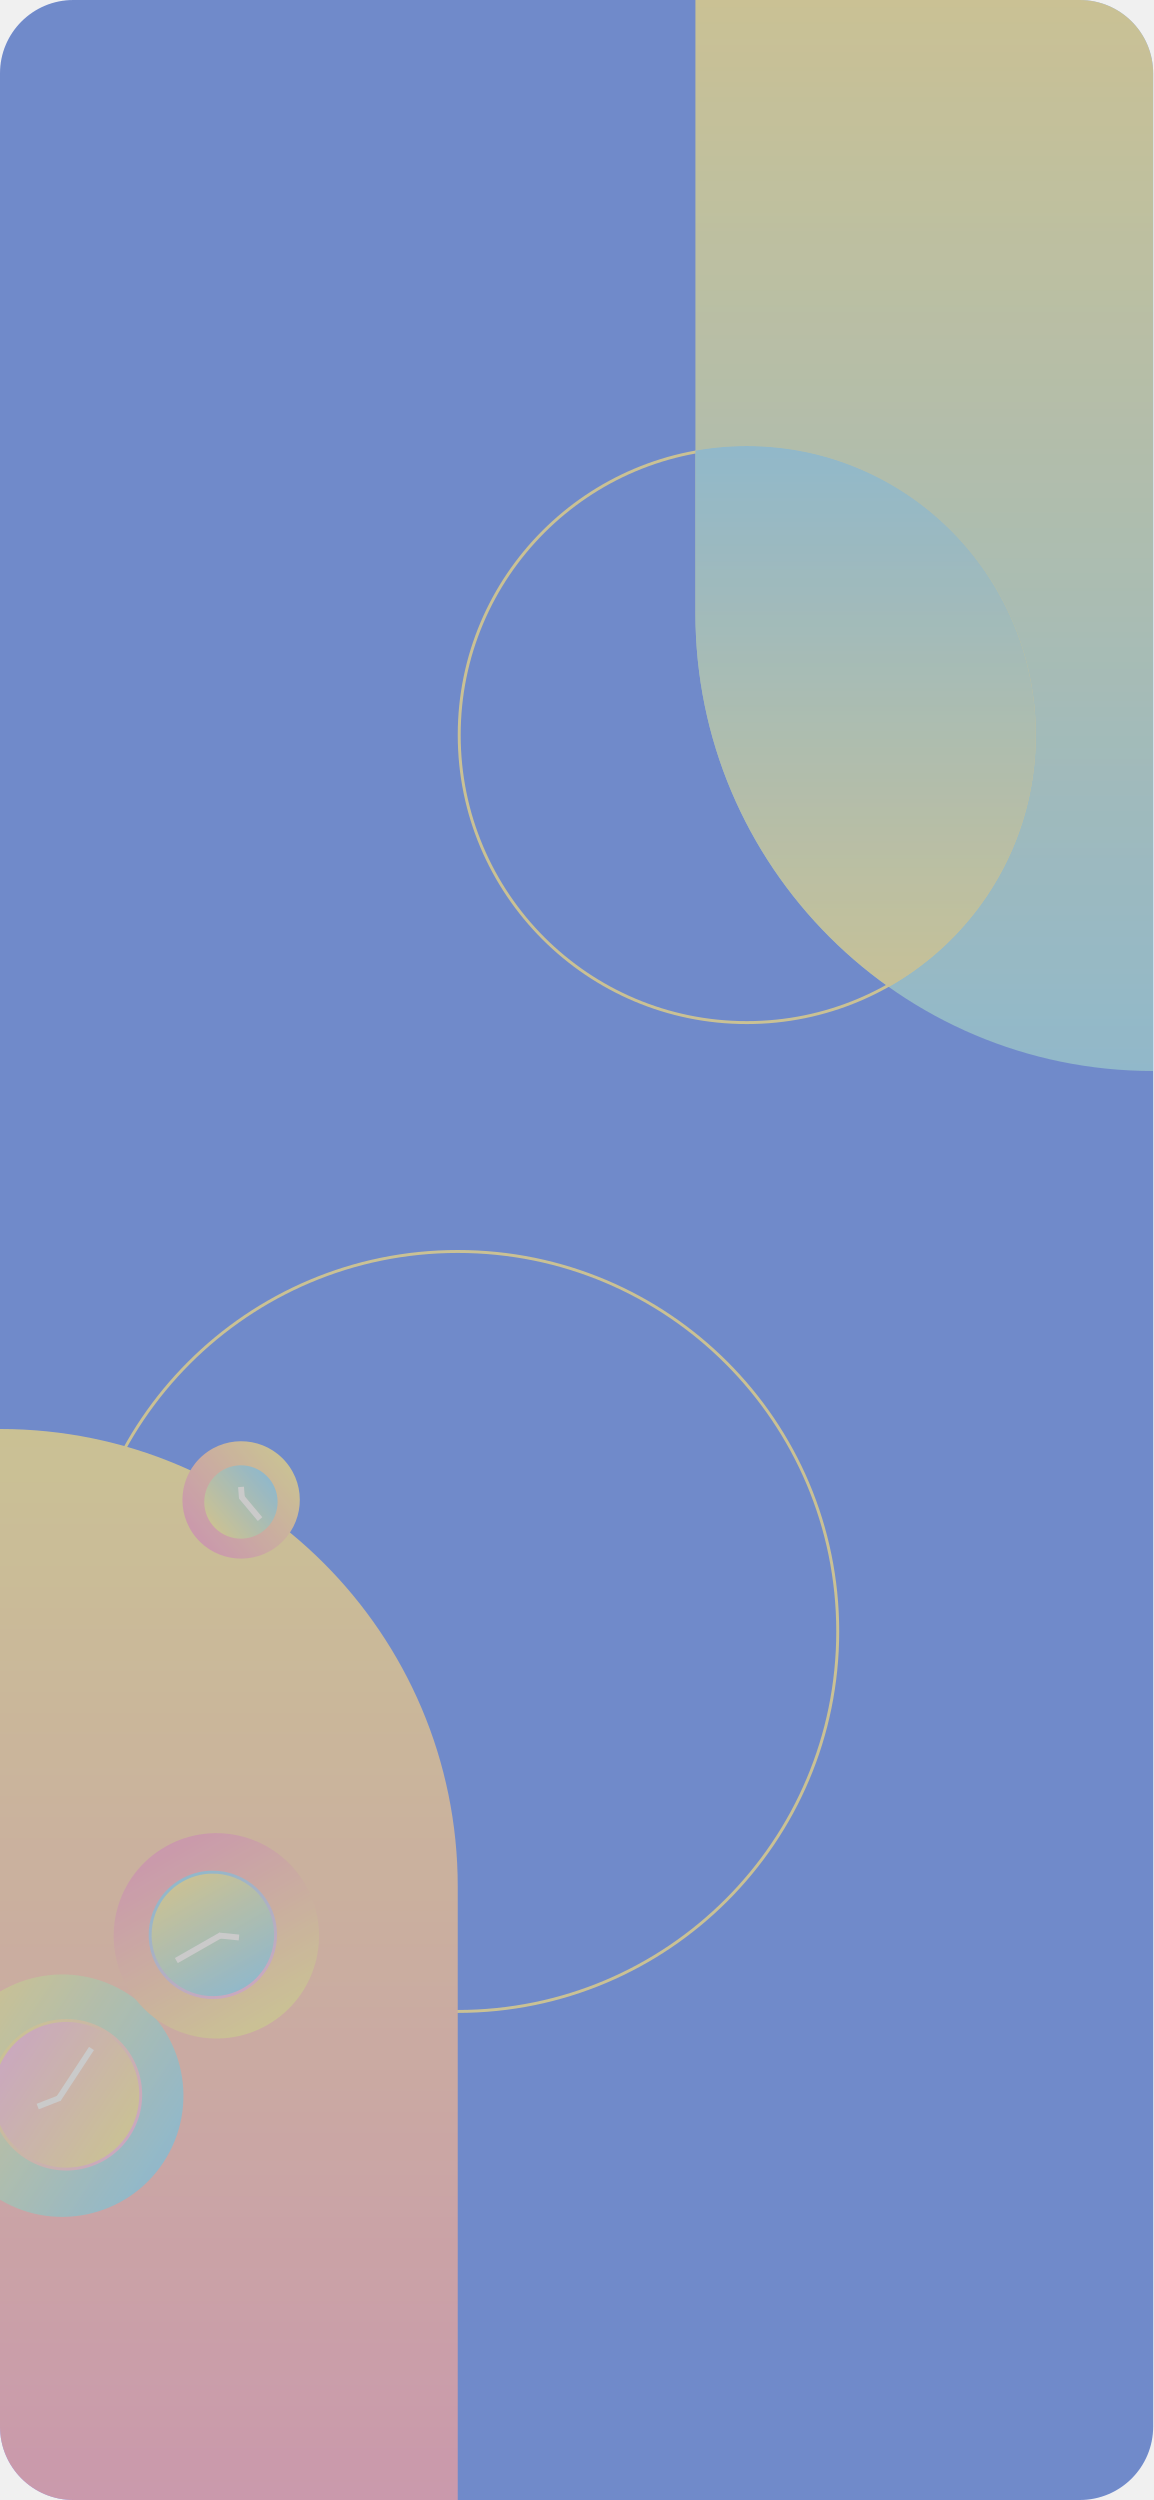
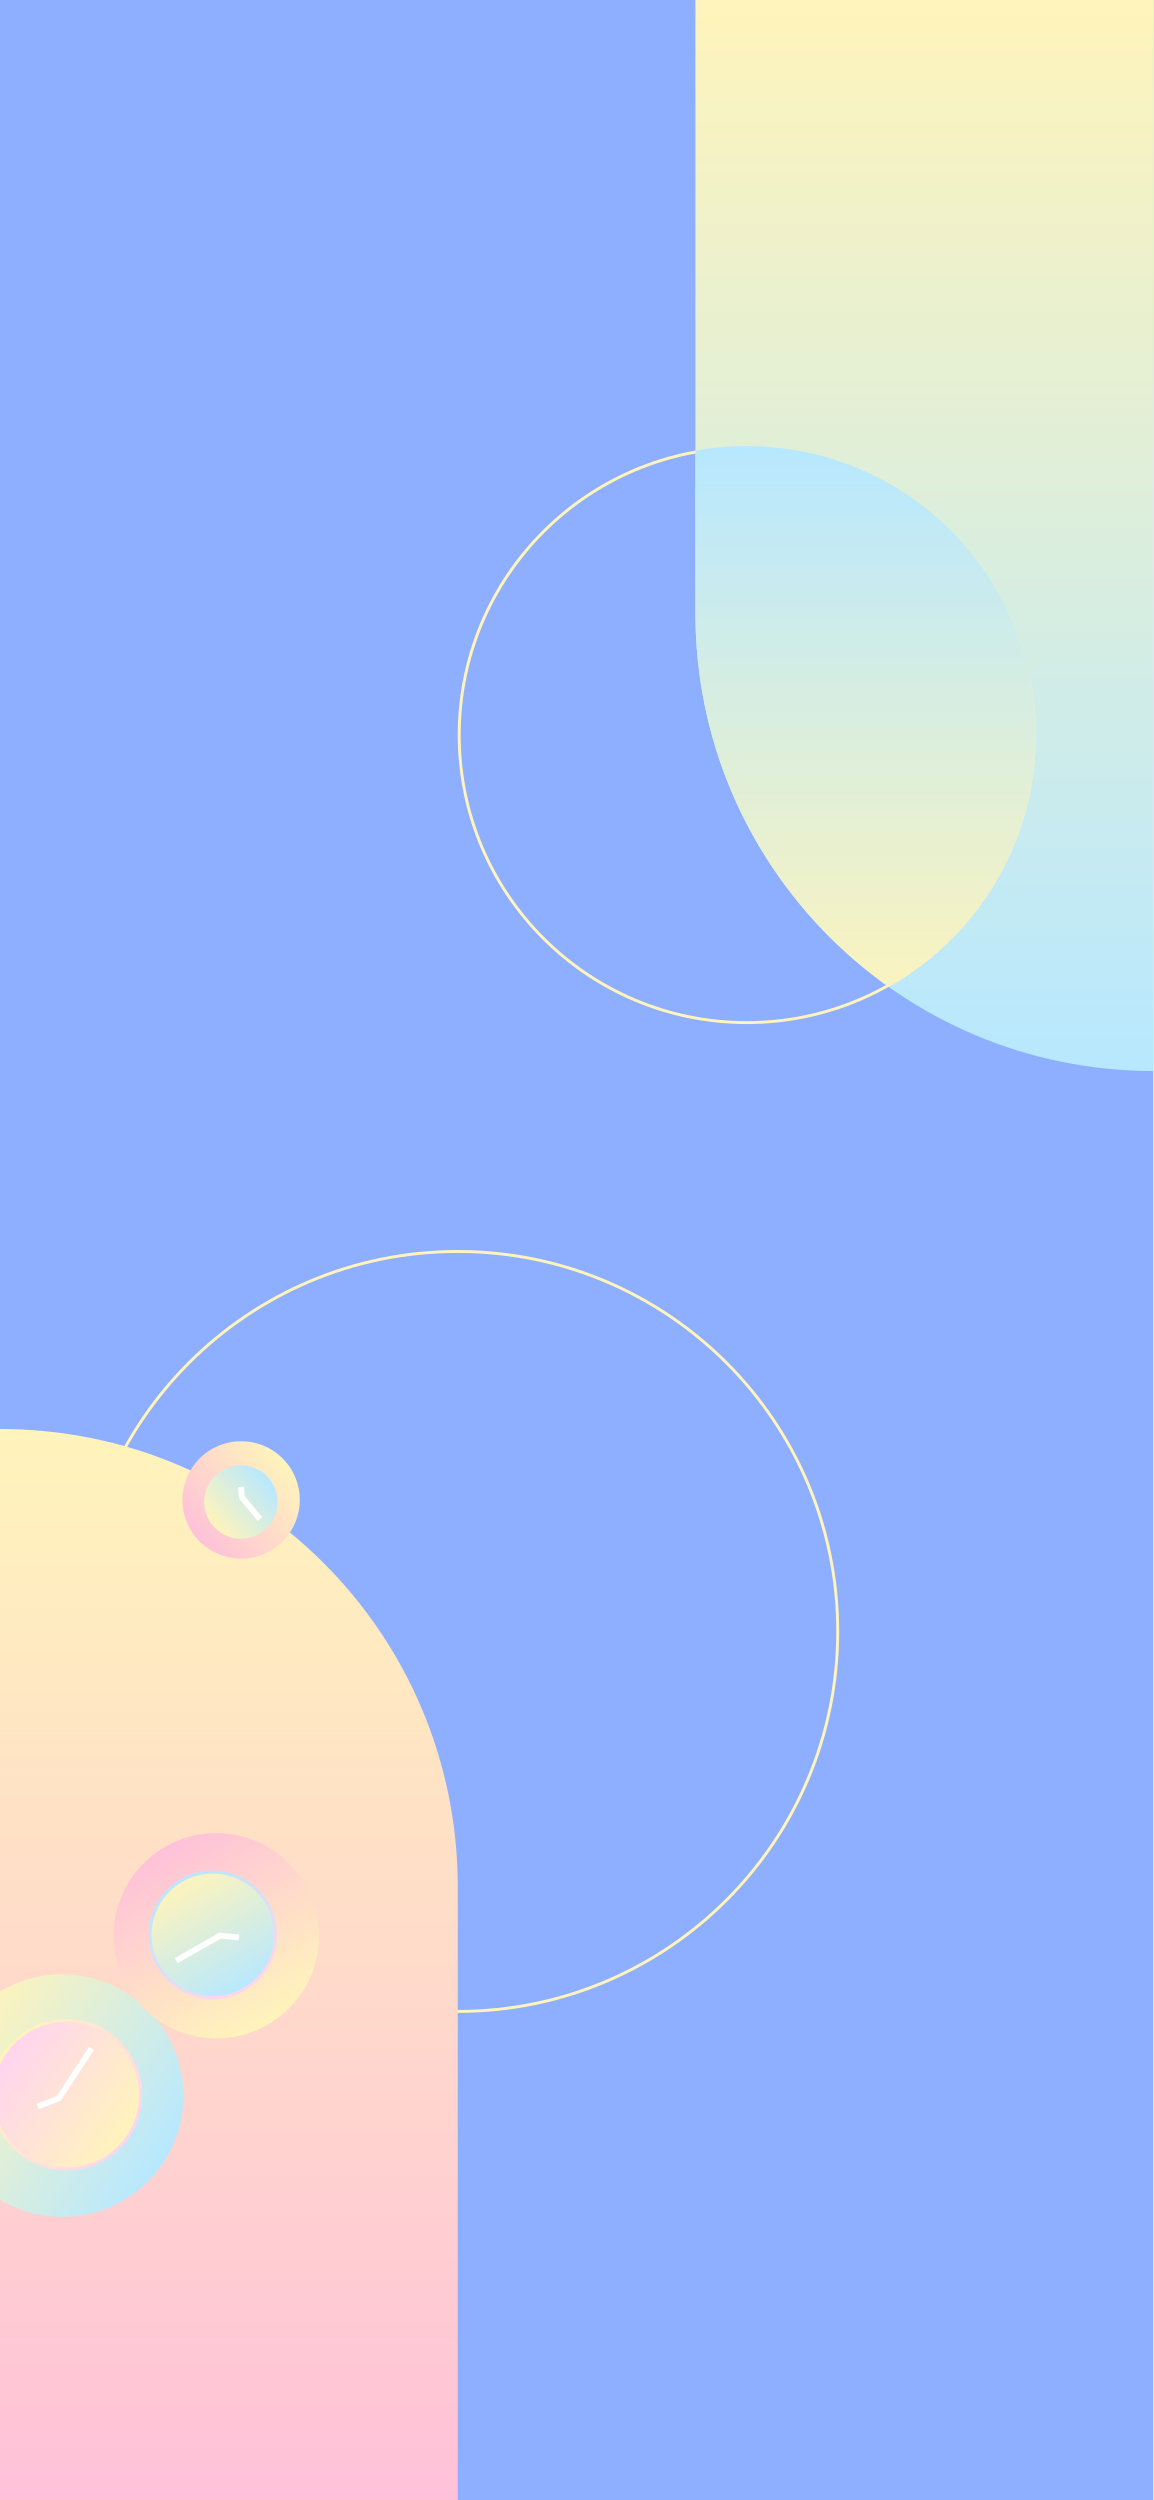
<svg xmlns="http://www.w3.org/2000/svg" width="393" height="852" viewBox="0 0 393 852" fill="none">
  <g clip-path="url(#clip0_2026_1370)">
-     <rect width="393" height="852" rx="25" fill="white" />
+     <rect width="393" height="852" fill="white" />
    <path d="M393 852H0V0H393V852Z" fill="#8EAEFF" />
    <path d="M237 0H393V365C306.844 365 237 295.156 237 209V0Z" fill="url(#paint0_linear_2026_1370)" />
    <circle cx="156" cy="556" r="129.5" stroke="#FFF4BB" />
    <path d="M0 487C86.156 487 156 556.844 156 643V852H0V487Z" fill="url(#paint1_linear_2026_1370)" />
    <circle cx="254.5" cy="250.5" r="98" stroke="#FFF4BB" />
    <mask id="mask0_2026_1370" style="mask-type:alpha" maskUnits="userSpaceOnUse" x="237" y="136" width="156" height="229">
      <path d="M237 136H393V365C306.844 365 237 295.156 237 209V136Z" fill="url(#paint2_linear_2026_1370)" />
    </mask>
    <g mask="url(#mask0_2026_1370)">
      <circle cx="254.5" cy="250.5" r="98.5" fill="url(#paint3_linear_2026_1370)" />
    </g>
    <circle cx="41.311" cy="41.311" r="41.311" transform="matrix(0.548442 -0.836189 -0.836189 -0.548442 33.0883 771.402)" fill="url(#paint4_linear_2026_1370)" />
    <circle cx="22.631" cy="713.904" r="25.32" transform="rotate(-56.7398 22.6311 713.904)" fill="url(#paint5_linear_2026_1370)" stroke="url(#paint6_linear_2026_1370)" />
    <line x1="19.852" y1="715.396" x2="31.181" y2="698.124" stroke="white" stroke-width="2" />
    <line x1="12.851" y1="717.913" x2="20.463" y2="714.931" stroke="white" stroke-width="2" />
    <circle cx="34.991" cy="34.991" r="34.991" transform="matrix(-0.868566 0.495573 0.495573 0.868566 86.7848 612)" fill="url(#paint7_linear_2026_1370)" />
    <circle cx="72.54" cy="659.407" r="21.37" transform="rotate(150.292 72.5399 659.407)" fill="url(#paint8_linear_2026_1370)" stroke="url(#paint9_linear_2026_1370)" />
    <line x1="75.287" y1="659.483" x2="60.091" y2="668.154" stroke="white" stroke-width="2" />
    <line x1="81.448" y1="660.3" x2="74.556" y2="659.619" stroke="white" stroke-width="2" />
    <circle cx="20" cy="20" r="20" transform="matrix(0.641855 0.766826 0.766826 -0.641855 54 508.674)" fill="url(#paint10_linear_2026_1370)" />
    <circle cx="82.111" cy="511.878" r="12.5" transform="rotate(50.0697 82.1111 511.878)" fill="url(#paint11_linear_2026_1370)" />
    <line x1="82.204" y1="510.05" x2="88.622" y2="517.718" stroke="white" stroke-width="2" />
    <line x1="82.137" y1="506.743" x2="82.453" y2="510.688" stroke="white" stroke-width="2" />
-     <rect width="393" height="852" fill="black" fill-opacity="0.21" />
  </g>
  <defs>
    <linearGradient id="paint0_linear_2026_1370" x1="315" y1="0" x2="315" y2="365" gradientUnits="userSpaceOnUse">
      <stop stop-color="#FFF4BB" />
      <stop offset="1" stop-color="#B7E8FF" />
    </linearGradient>
    <linearGradient id="paint1_linear_2026_1370" x1="78" y1="487" x2="78" y2="852" gradientUnits="userSpaceOnUse">
      <stop stop-color="#FFF4BB" />
      <stop offset="1" stop-color="#FFC1D9" />
      <stop offset="1" stop-color="#FFC1D9" />
    </linearGradient>
    <linearGradient id="paint2_linear_2026_1370" x1="315" y1="136" x2="315" y2="365" gradientUnits="userSpaceOnUse">
      <stop stop-color="#FFF4BB" />
      <stop offset="1" stop-color="#A1CCDA" />
    </linearGradient>
    <linearGradient id="paint3_linear_2026_1370" x1="254.5" y1="152" x2="254.5" y2="349" gradientUnits="userSpaceOnUse">
      <stop stop-color="#B7E8FF" />
      <stop offset="1" stop-color="#FFF4BB" />
    </linearGradient>
    <linearGradient id="paint4_linear_2026_1370" x1="41.311" y1="0" x2="41.311" y2="82.623" gradientUnits="userSpaceOnUse">
      <stop stop-color="#B7E8FF" />
      <stop offset="1" stop-color="#FFF4BB" />
    </linearGradient>
    <linearGradient id="paint5_linear_2026_1370" x1="22.631" y1="688.084" x2="22.631" y2="739.723" gradientUnits="userSpaceOnUse">
      <stop stop-color="#FFD4F0" />
      <stop offset="1" stop-color="#FFF4BB" />
    </linearGradient>
    <linearGradient id="paint6_linear_2026_1370" x1="22.631" y1="688.084" x2="22.631" y2="739.723" gradientUnits="userSpaceOnUse">
      <stop stop-color="#FFF4BB" />
      <stop offset="1" stop-color="#FFD4F0" />
    </linearGradient>
    <linearGradient id="paint7_linear_2026_1370" x1="34.991" y1="0" x2="34.991" y2="69.983" gradientUnits="userSpaceOnUse">
      <stop stop-color="#FFC1D9" />
      <stop offset="1" stop-color="#FFF4BB" />
    </linearGradient>
    <linearGradient id="paint8_linear_2026_1370" x1="72.54" y1="637.538" x2="72.54" y2="681.277" gradientUnits="userSpaceOnUse">
      <stop stop-color="#B7E8FF" />
      <stop offset="1" stop-color="#FFF4BB" />
    </linearGradient>
    <linearGradient id="paint9_linear_2026_1370" x1="72.54" y1="637.538" x2="72.54" y2="681.277" gradientUnits="userSpaceOnUse">
      <stop stop-color="#FFD4F0" />
      <stop offset="1" stop-color="#B7E8FF" />
    </linearGradient>
    <linearGradient id="paint10_linear_2026_1370" x1="20" y1="0" x2="20" y2="40" gradientUnits="userSpaceOnUse">
      <stop stop-color="#FFC1D9" />
      <stop offset="1" stop-color="#FFF4BB" />
    </linearGradient>
    <linearGradient id="paint11_linear_2026_1370" x1="82.111" y1="499.378" x2="82.111" y2="524.378" gradientUnits="userSpaceOnUse">
      <stop stop-color="#B7E8FF" />
      <stop offset="1" stop-color="#FFF4BB" />
    </linearGradient>
    <clipPath id="clip0_2026_1370">
-       <rect width="393" height="852" rx="25" fill="white" />
+       <rect width="393" height="852" fill="white" />
    </clipPath>
  </defs>
</svg>
